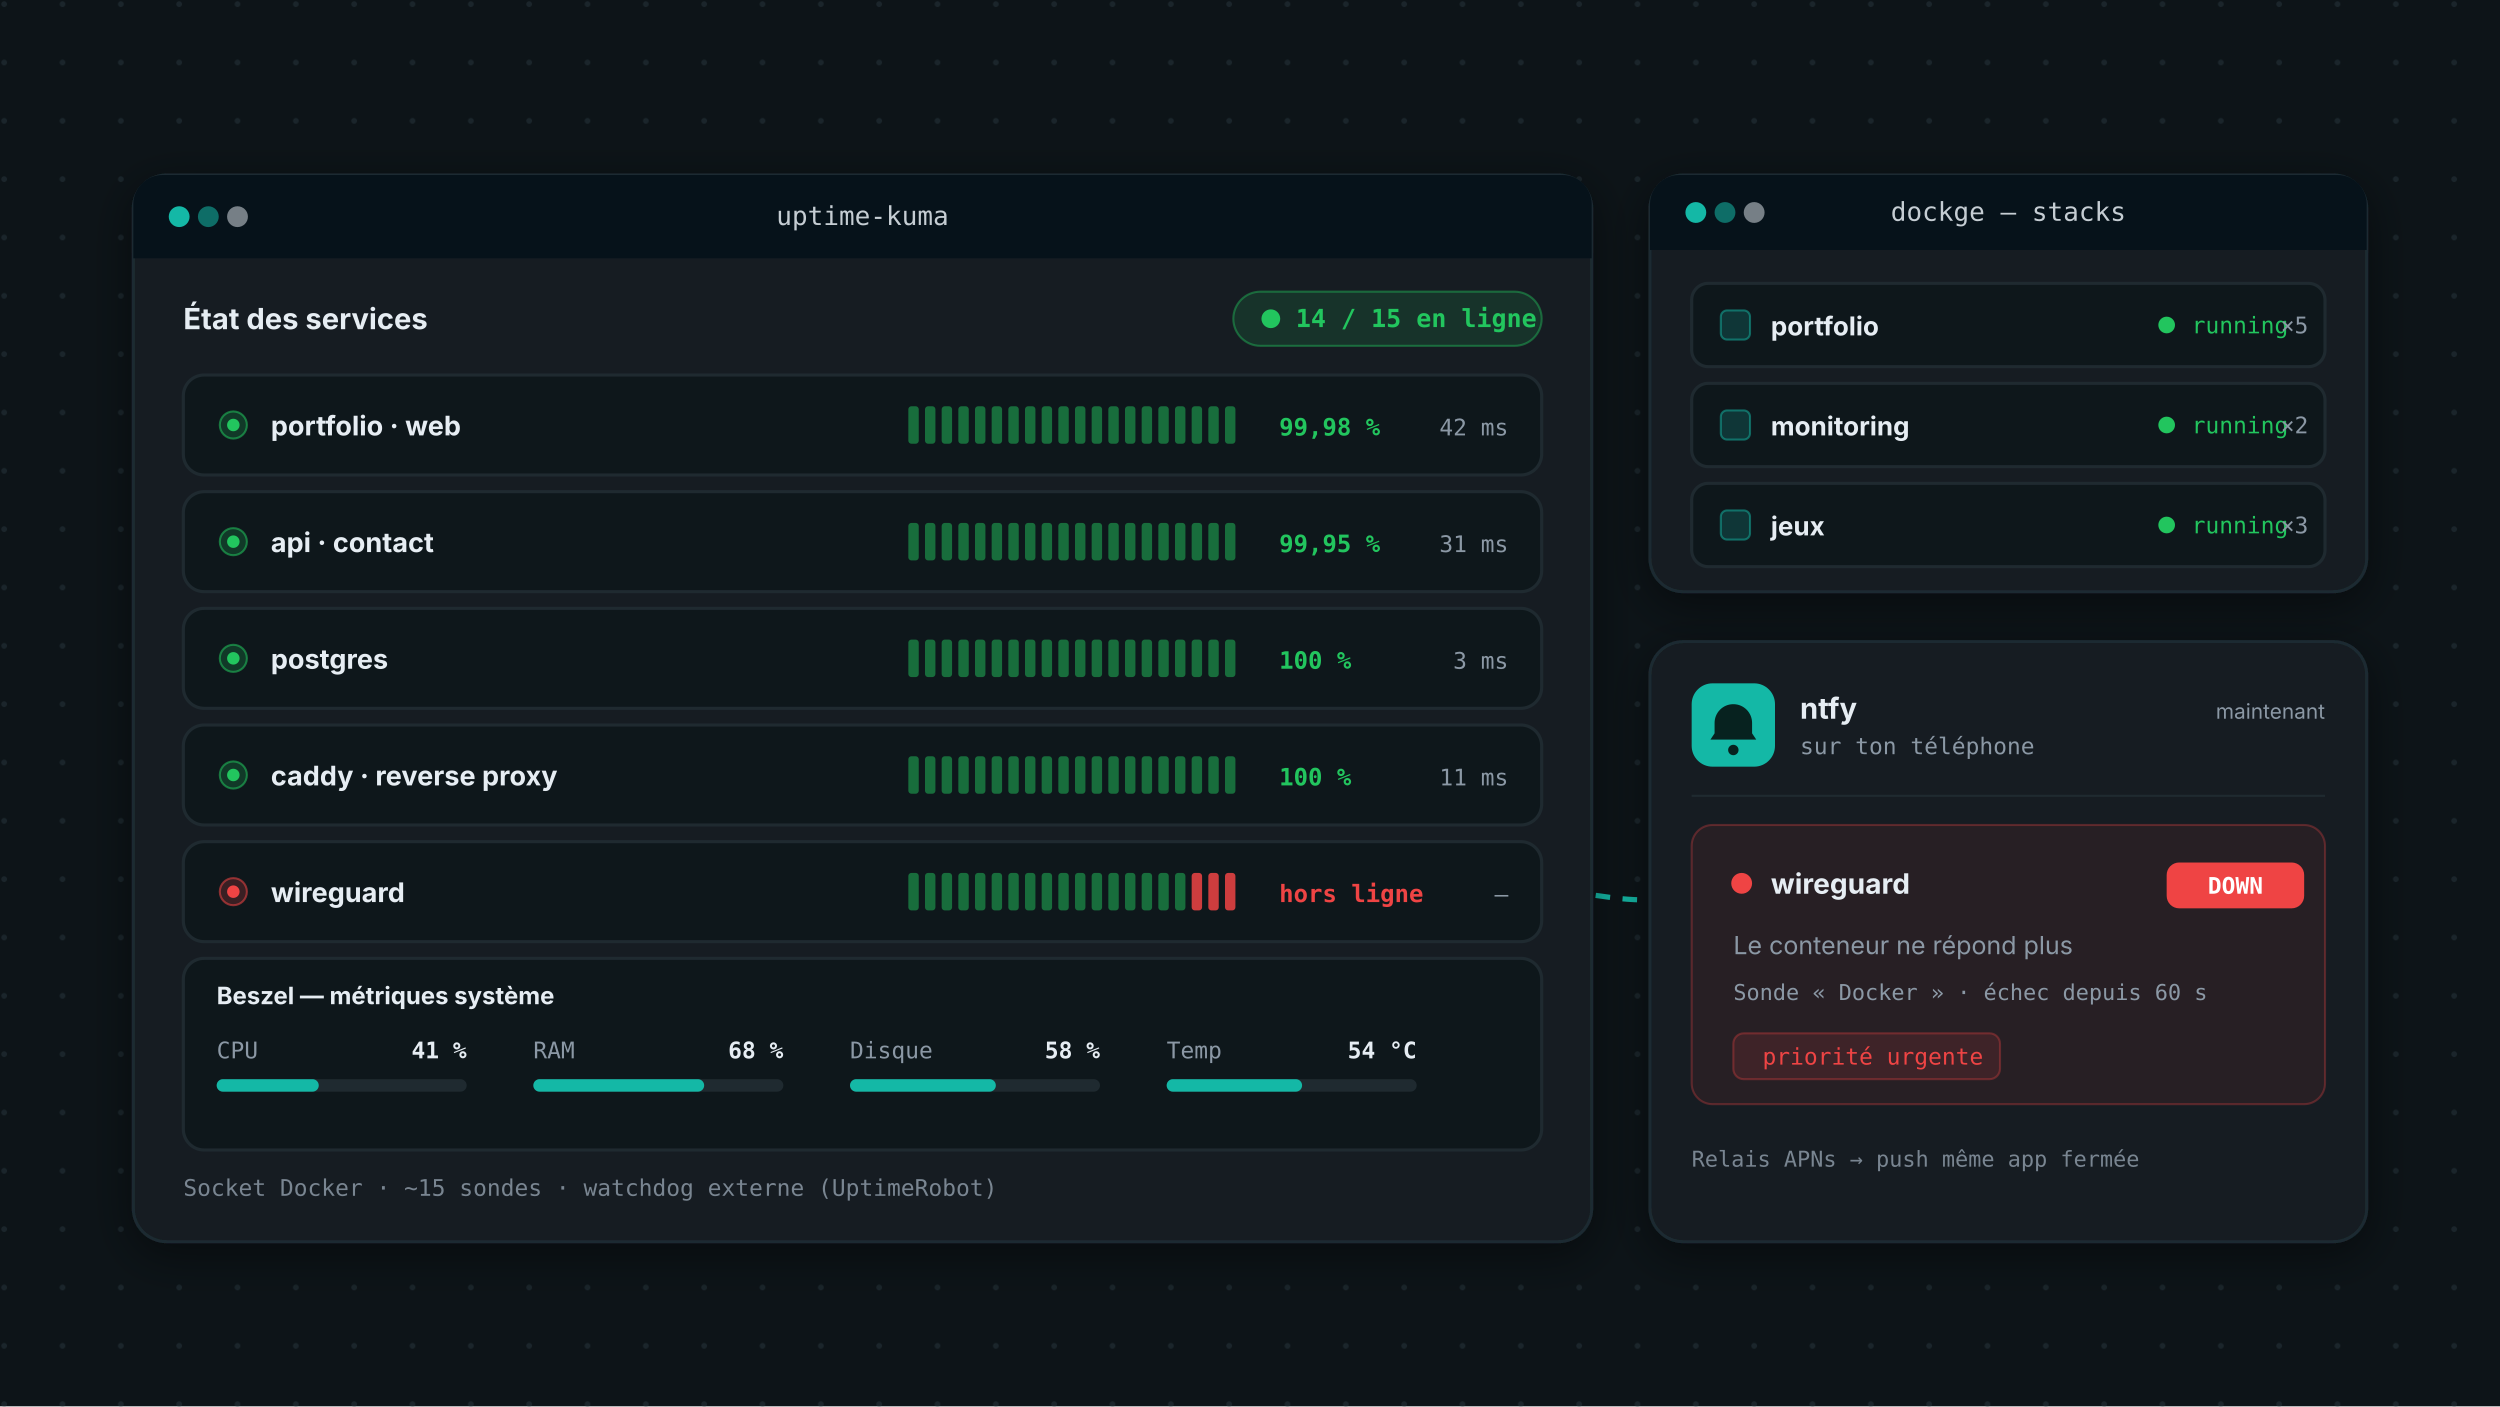
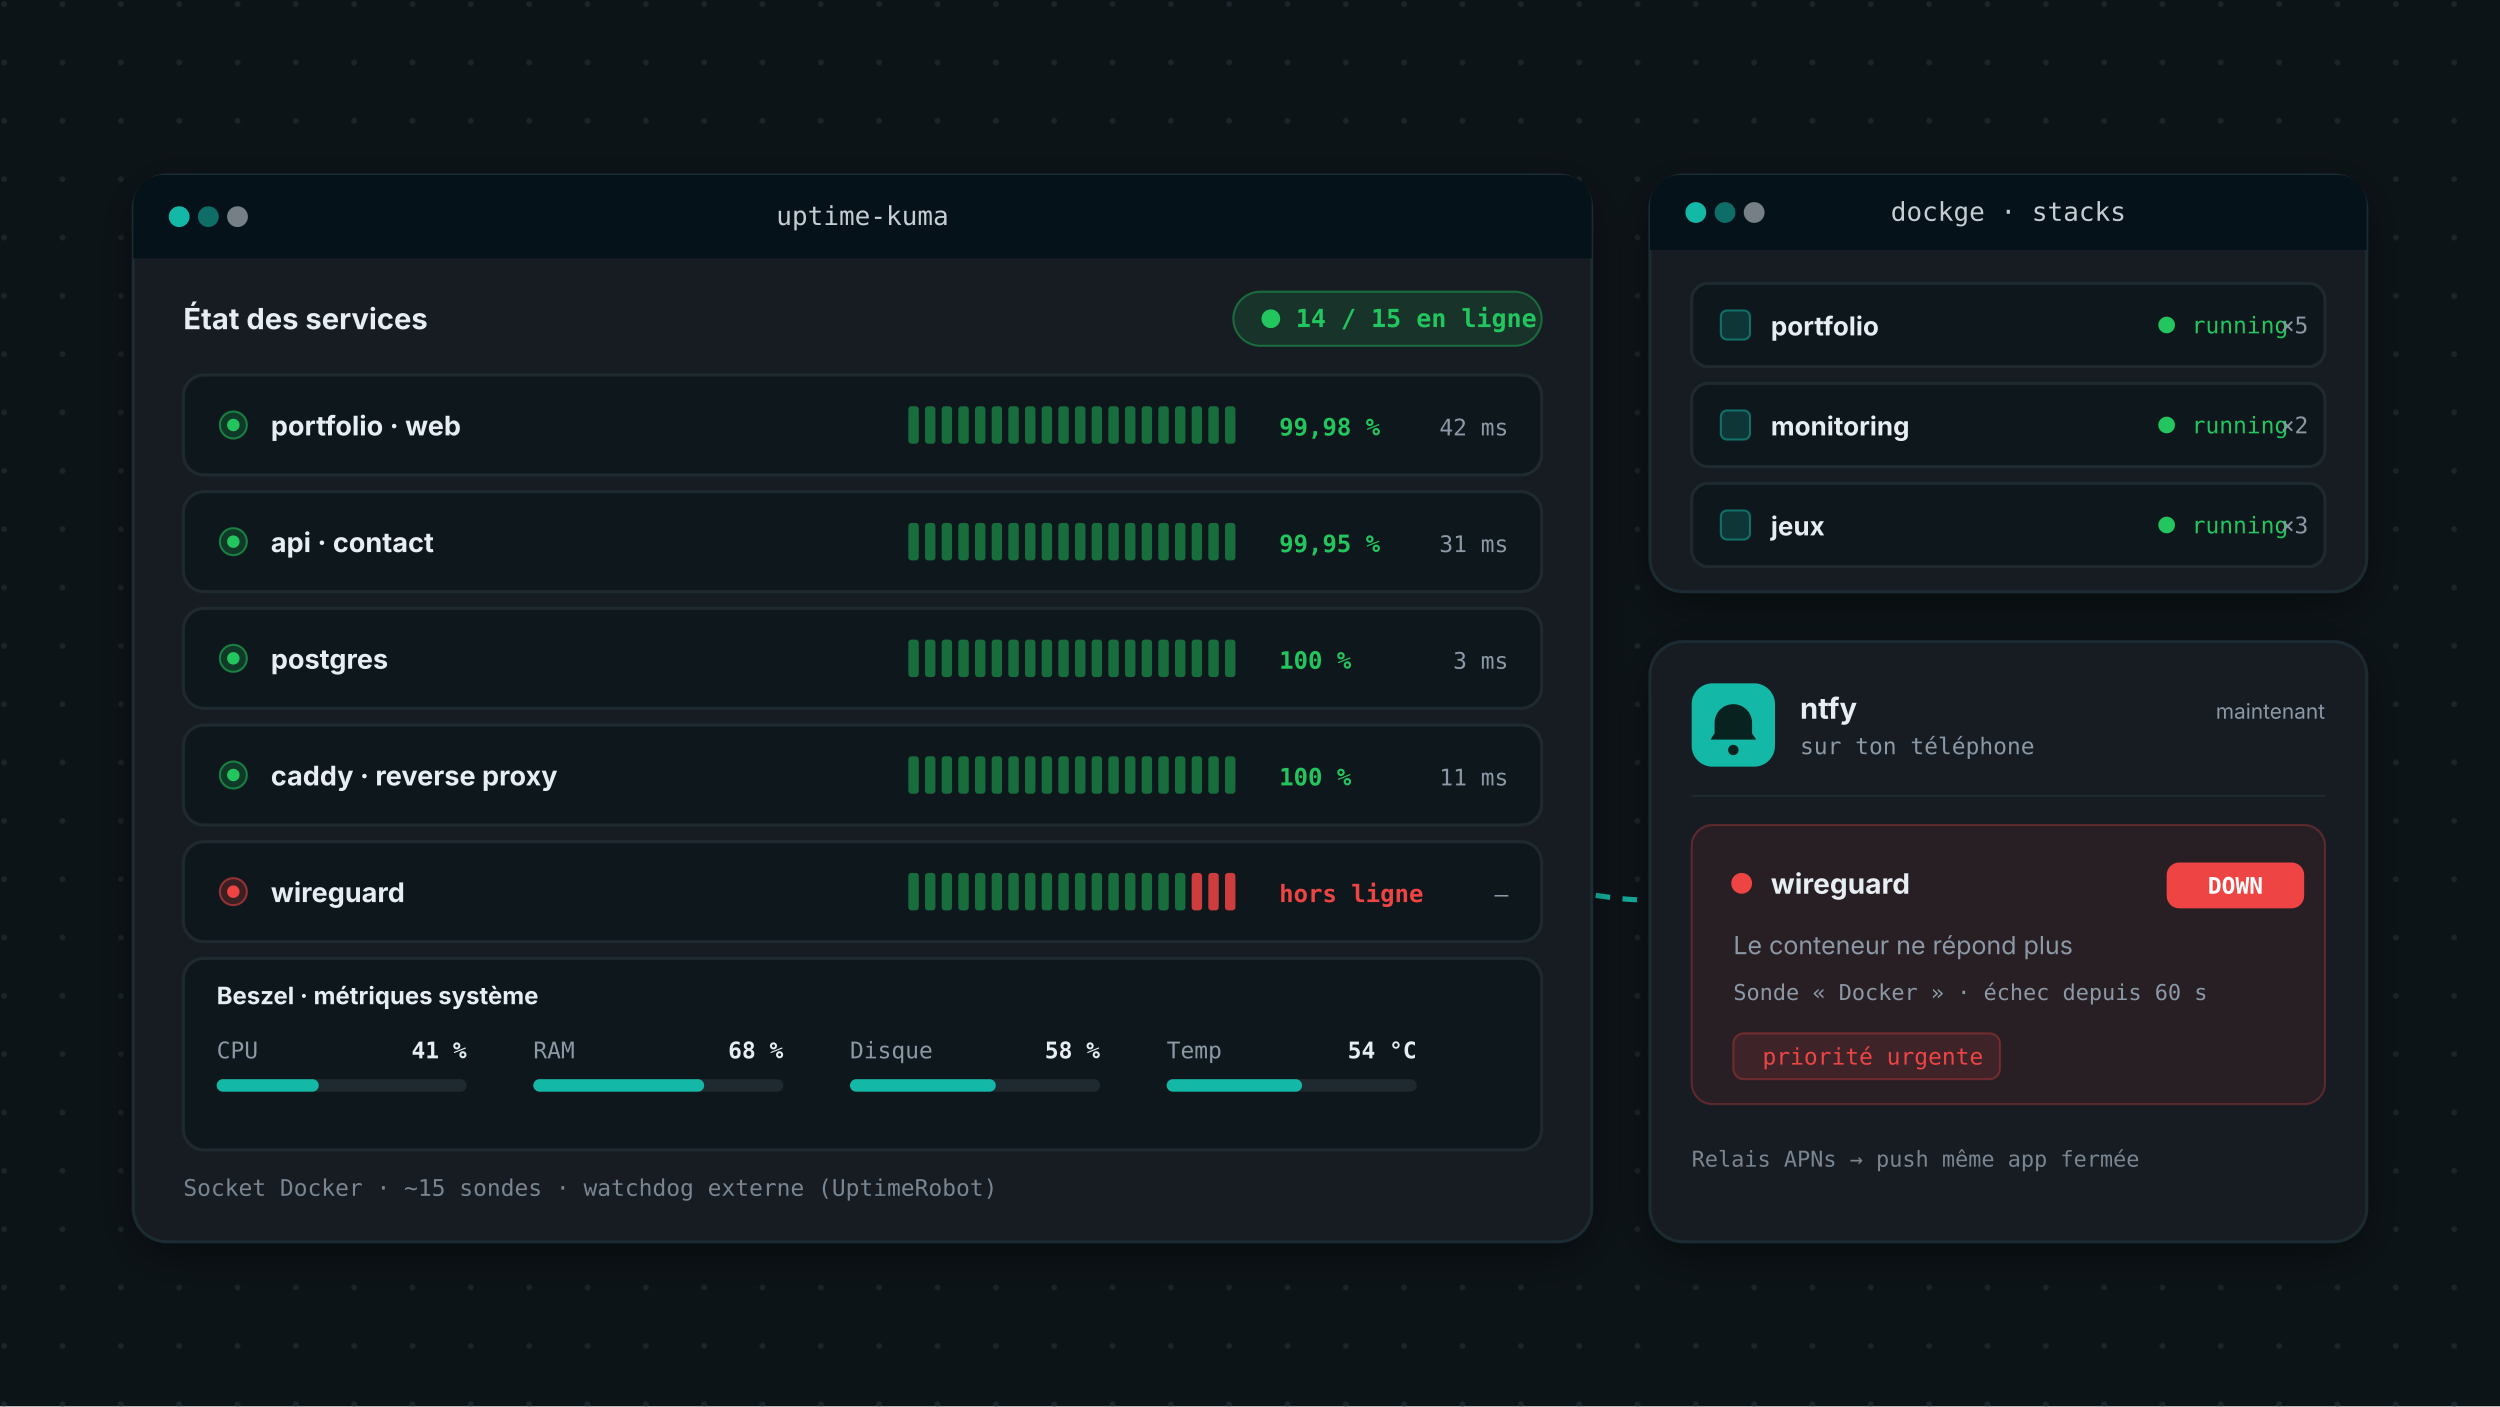
<svg xmlns="http://www.w3.org/2000/svg" width="1200" height="675" viewBox="0 0 1200 675" font-family="'Inter', system-ui, -apple-system, 'Segoe UI', Arial, sans-serif">
  <defs>
    <pattern id="monitoring-dark-fr-dots" width="28" height="28" patternUnits="userSpaceOnUse">
      <circle cx="2" cy="2" r="1.4" fill="#1f2a30" fill-opacity="0.8" />
    </pattern>
    <filter id="monitoring-dark-fr-sh" x="-20%" y="-20%" width="140%" height="160%">
      <feDropShadow dx="0" dy="6" stdDeviation="11" flood-color="#000000" flood-opacity="0.45" />
    </filter>
  </defs>
  <rect width="1200" height="675" fill="#0d1418" />
  <rect width="1200" height="675" fill="url(#monitoring-dark-fr-dots)" />
  <path d="M740 428 C 766 428, 770 432, 792 432" stroke="#14b8a6" stroke-width="2.5" stroke-dasharray="7 6" fill="none" />
  <g filter="url(#monitoring-dark-fr-sh)">
    <rect x="64" y="84" width="700" height="512" rx="16" fill="#121c20" stroke="#1f2a30" stroke-width="1.5" />
  </g>
  <path d="M64 98 a14 14 0 0 1 14 -14 h672 a14 14 0 0 1 14 14 v26 h-700 z" fill="#06121a" />
  <circle cx="86" cy="104" r="5" fill="#14b8a6" />
  <circle cx="100" cy="104" r="5" fill="#14b8a6" fill-opacity="0.55" />
  <circle cx="114" cy="104" r="5" fill="#e6edf3" fill-opacity="0.5" />
  <text x="414" y="108" font-size="12.5" fill="#e6edf3" fill-opacity="0.85" font-weight="normal" font-family="'JetBrains Mono', ui-monospace, SFMono-Regular, Menlo, Consolas, monospace" text-anchor="middle">uptime-kuma</text>
  <text x="88" y="158" font-size="14" fill="#e6edf3" font-weight="bold" font-family="'Inter', system-ui, -apple-system, 'Segoe UI', Arial, sans-serif">État des services</text>
  <rect x="592" y="140" width="148" height="26" rx="13" fill="#22c55e" fill-opacity="0.14" stroke="#22c55e" stroke-opacity="0.42" />
  <circle cx="610" cy="153" r="4.5" fill="#22c55e" />
  <text x="622" y="157" font-size="12" fill="#22c55e" font-weight="bold" font-family="'JetBrains Mono', ui-monospace, SFMono-Regular, Menlo, Consolas, monospace">14 / 15 en ligne</text>
  <g>
    <rect x="88" y="180" width="652" height="48" rx="10" fill="#0e171b" stroke="#1f2a30" stroke-width="1.5" />
  </g>
  <circle cx="112" cy="204" r="6.5" fill="#22c55e" fill-opacity="0.2" stroke="#22c55e" stroke-opacity="0.55" />
  <circle cx="112" cy="204" r="3" fill="#22c55e" />
  <text x="130" y="209" font-size="13" fill="#e6edf3" font-weight="bold" font-family="'Inter', system-ui, -apple-system, 'Segoe UI', Arial, sans-serif">portfolio · web</text>
  <rect x="436" y="195" width="5" height="18" rx="1.5" fill="#22c55e" fill-opacity="0.5" />
  <rect x="444" y="195" width="5" height="18" rx="1.5" fill="#22c55e" fill-opacity="0.5" />
  <rect x="452" y="195" width="5" height="18" rx="1.5" fill="#22c55e" fill-opacity="0.5" />
  <rect x="460" y="195" width="5" height="18" rx="1.5" fill="#22c55e" fill-opacity="0.5" />
  <rect x="468" y="195" width="5" height="18" rx="1.5" fill="#22c55e" fill-opacity="0.5" />
  <rect x="476" y="195" width="5" height="18" rx="1.5" fill="#22c55e" fill-opacity="0.5" />
  <rect x="484" y="195" width="5" height="18" rx="1.5" fill="#22c55e" fill-opacity="0.5" />
  <rect x="492" y="195" width="5" height="18" rx="1.5" fill="#22c55e" fill-opacity="0.5" />
  <rect x="500" y="195" width="5" height="18" rx="1.5" fill="#22c55e" fill-opacity="0.5" />
  <rect x="508" y="195" width="5" height="18" rx="1.5" fill="#22c55e" fill-opacity="0.5" />
  <rect x="516" y="195" width="5" height="18" rx="1.5" fill="#22c55e" fill-opacity="0.5" />
  <rect x="524" y="195" width="5" height="18" rx="1.5" fill="#22c55e" fill-opacity="0.5" />
  <rect x="532" y="195" width="5" height="18" rx="1.5" fill="#22c55e" fill-opacity="0.5" />
  <rect x="540" y="195" width="5" height="18" rx="1.5" fill="#22c55e" fill-opacity="0.5" />
  <rect x="548" y="195" width="5" height="18" rx="1.5" fill="#22c55e" fill-opacity="0.5" />
  <rect x="556" y="195" width="5" height="18" rx="1.5" fill="#22c55e" fill-opacity="0.5" />
  <rect x="564" y="195" width="5" height="18" rx="1.5" fill="#22c55e" fill-opacity="0.5" />
  <rect x="572" y="195" width="5" height="18" rx="1.5" fill="#22c55e" fill-opacity="0.5" />
  <rect x="580" y="195" width="5" height="18" rx="1.5" fill="#22c55e" fill-opacity="0.5" />
  <rect x="588" y="195" width="5" height="18" rx="1.5" fill="#22c55e" fill-opacity="0.5" />
  <text x="614" y="209" font-size="11.5" fill="#22c55e" font-weight="bold" font-family="'JetBrains Mono', ui-monospace, SFMono-Regular, Menlo, Consolas, monospace">99,98 %</text>
  <text x="724" y="209" font-size="11" fill="#8b98a5" font-weight="normal" font-family="'JetBrains Mono', ui-monospace, SFMono-Regular, Menlo, Consolas, monospace" text-anchor="end">42 ms</text>
  <g>
    <rect x="88" y="236" width="652" height="48" rx="10" fill="#0e171b" stroke="#1f2a30" stroke-width="1.5" />
  </g>
  <circle cx="112" cy="260" r="6.5" fill="#22c55e" fill-opacity="0.2" stroke="#22c55e" stroke-opacity="0.55" />
  <circle cx="112" cy="260" r="3" fill="#22c55e" />
  <text x="130" y="265" font-size="13" fill="#e6edf3" font-weight="bold" font-family="'Inter', system-ui, -apple-system, 'Segoe UI', Arial, sans-serif">api · contact</text>
  <rect x="436" y="251" width="5" height="18" rx="1.5" fill="#22c55e" fill-opacity="0.5" />
  <rect x="444" y="251" width="5" height="18" rx="1.5" fill="#22c55e" fill-opacity="0.5" />
  <rect x="452" y="251" width="5" height="18" rx="1.5" fill="#22c55e" fill-opacity="0.5" />
  <rect x="460" y="251" width="5" height="18" rx="1.5" fill="#22c55e" fill-opacity="0.5" />
  <rect x="468" y="251" width="5" height="18" rx="1.5" fill="#22c55e" fill-opacity="0.5" />
  <rect x="476" y="251" width="5" height="18" rx="1.5" fill="#22c55e" fill-opacity="0.5" />
  <rect x="484" y="251" width="5" height="18" rx="1.5" fill="#22c55e" fill-opacity="0.5" />
  <rect x="492" y="251" width="5" height="18" rx="1.5" fill="#22c55e" fill-opacity="0.5" />
  <rect x="500" y="251" width="5" height="18" rx="1.5" fill="#22c55e" fill-opacity="0.5" />
  <rect x="508" y="251" width="5" height="18" rx="1.5" fill="#22c55e" fill-opacity="0.5" />
  <rect x="516" y="251" width="5" height="18" rx="1.5" fill="#22c55e" fill-opacity="0.5" />
  <rect x="524" y="251" width="5" height="18" rx="1.5" fill="#22c55e" fill-opacity="0.5" />
  <rect x="532" y="251" width="5" height="18" rx="1.5" fill="#22c55e" fill-opacity="0.5" />
  <rect x="540" y="251" width="5" height="18" rx="1.5" fill="#22c55e" fill-opacity="0.5" />
  <rect x="548" y="251" width="5" height="18" rx="1.5" fill="#22c55e" fill-opacity="0.5" />
  <rect x="556" y="251" width="5" height="18" rx="1.5" fill="#22c55e" fill-opacity="0.5" />
  <rect x="564" y="251" width="5" height="18" rx="1.5" fill="#22c55e" fill-opacity="0.5" />
  <rect x="572" y="251" width="5" height="18" rx="1.5" fill="#22c55e" fill-opacity="0.5" />
  <rect x="580" y="251" width="5" height="18" rx="1.5" fill="#22c55e" fill-opacity="0.5" />
  <rect x="588" y="251" width="5" height="18" rx="1.5" fill="#22c55e" fill-opacity="0.5" />
  <text x="614" y="265" font-size="11.5" fill="#22c55e" font-weight="bold" font-family="'JetBrains Mono', ui-monospace, SFMono-Regular, Menlo, Consolas, monospace">99,95 %</text>
  <text x="724" y="265" font-size="11" fill="#8b98a5" font-weight="normal" font-family="'JetBrains Mono', ui-monospace, SFMono-Regular, Menlo, Consolas, monospace" text-anchor="end">31 ms</text>
  <g>
    <rect x="88" y="292" width="652" height="48" rx="10" fill="#0e171b" stroke="#1f2a30" stroke-width="1.5" />
  </g>
  <circle cx="112" cy="316" r="6.5" fill="#22c55e" fill-opacity="0.2" stroke="#22c55e" stroke-opacity="0.55" />
  <circle cx="112" cy="316" r="3" fill="#22c55e" />
  <text x="130" y="321" font-size="13" fill="#e6edf3" font-weight="bold" font-family="'Inter', system-ui, -apple-system, 'Segoe UI', Arial, sans-serif">postgres</text>
  <rect x="436" y="307" width="5" height="18" rx="1.5" fill="#22c55e" fill-opacity="0.5" />
  <rect x="444" y="307" width="5" height="18" rx="1.5" fill="#22c55e" fill-opacity="0.5" />
  <rect x="452" y="307" width="5" height="18" rx="1.5" fill="#22c55e" fill-opacity="0.5" />
  <rect x="460" y="307" width="5" height="18" rx="1.5" fill="#22c55e" fill-opacity="0.5" />
  <rect x="468" y="307" width="5" height="18" rx="1.5" fill="#22c55e" fill-opacity="0.5" />
  <rect x="476" y="307" width="5" height="18" rx="1.5" fill="#22c55e" fill-opacity="0.5" />
  <rect x="484" y="307" width="5" height="18" rx="1.5" fill="#22c55e" fill-opacity="0.5" />
  <rect x="492" y="307" width="5" height="18" rx="1.5" fill="#22c55e" fill-opacity="0.5" />
  <rect x="500" y="307" width="5" height="18" rx="1.5" fill="#22c55e" fill-opacity="0.5" />
  <rect x="508" y="307" width="5" height="18" rx="1.5" fill="#22c55e" fill-opacity="0.5" />
  <rect x="516" y="307" width="5" height="18" rx="1.5" fill="#22c55e" fill-opacity="0.5" />
  <rect x="524" y="307" width="5" height="18" rx="1.5" fill="#22c55e" fill-opacity="0.5" />
  <rect x="532" y="307" width="5" height="18" rx="1.5" fill="#22c55e" fill-opacity="0.5" />
  <rect x="540" y="307" width="5" height="18" rx="1.5" fill="#22c55e" fill-opacity="0.5" />
  <rect x="548" y="307" width="5" height="18" rx="1.5" fill="#22c55e" fill-opacity="0.5" />
  <rect x="556" y="307" width="5" height="18" rx="1.5" fill="#22c55e" fill-opacity="0.5" />
  <rect x="564" y="307" width="5" height="18" rx="1.5" fill="#22c55e" fill-opacity="0.5" />
  <rect x="572" y="307" width="5" height="18" rx="1.5" fill="#22c55e" fill-opacity="0.5" />
  <rect x="580" y="307" width="5" height="18" rx="1.5" fill="#22c55e" fill-opacity="0.5" />
  <rect x="588" y="307" width="5" height="18" rx="1.5" fill="#22c55e" fill-opacity="0.5" />
  <text x="614" y="321" font-size="11.5" fill="#22c55e" font-weight="bold" font-family="'JetBrains Mono', ui-monospace, SFMono-Regular, Menlo, Consolas, monospace">100 %</text>
  <text x="724" y="321" font-size="11" fill="#8b98a5" font-weight="normal" font-family="'JetBrains Mono', ui-monospace, SFMono-Regular, Menlo, Consolas, monospace" text-anchor="end">3 ms</text>
  <g>
    <rect x="88" y="348" width="652" height="48" rx="10" fill="#0e171b" stroke="#1f2a30" stroke-width="1.5" />
  </g>
  <circle cx="112" cy="372" r="6.5" fill="#22c55e" fill-opacity="0.2" stroke="#22c55e" stroke-opacity="0.55" />
  <circle cx="112" cy="372" r="3" fill="#22c55e" />
  <text x="130" y="377" font-size="13" fill="#e6edf3" font-weight="bold" font-family="'Inter', system-ui, -apple-system, 'Segoe UI', Arial, sans-serif">caddy · reverse proxy</text>
  <rect x="436" y="363" width="5" height="18" rx="1.5" fill="#22c55e" fill-opacity="0.5" />
  <rect x="444" y="363" width="5" height="18" rx="1.5" fill="#22c55e" fill-opacity="0.5" />
  <rect x="452" y="363" width="5" height="18" rx="1.5" fill="#22c55e" fill-opacity="0.5" />
  <rect x="460" y="363" width="5" height="18" rx="1.5" fill="#22c55e" fill-opacity="0.5" />
  <rect x="468" y="363" width="5" height="18" rx="1.5" fill="#22c55e" fill-opacity="0.5" />
  <rect x="476" y="363" width="5" height="18" rx="1.5" fill="#22c55e" fill-opacity="0.5" />
  <rect x="484" y="363" width="5" height="18" rx="1.5" fill="#22c55e" fill-opacity="0.5" />
  <rect x="492" y="363" width="5" height="18" rx="1.5" fill="#22c55e" fill-opacity="0.5" />
  <rect x="500" y="363" width="5" height="18" rx="1.5" fill="#22c55e" fill-opacity="0.5" />
  <rect x="508" y="363" width="5" height="18" rx="1.5" fill="#22c55e" fill-opacity="0.5" />
  <rect x="516" y="363" width="5" height="18" rx="1.5" fill="#22c55e" fill-opacity="0.5" />
  <rect x="524" y="363" width="5" height="18" rx="1.5" fill="#22c55e" fill-opacity="0.5" />
  <rect x="532" y="363" width="5" height="18" rx="1.5" fill="#22c55e" fill-opacity="0.5" />
  <rect x="540" y="363" width="5" height="18" rx="1.5" fill="#22c55e" fill-opacity="0.5" />
  <rect x="548" y="363" width="5" height="18" rx="1.5" fill="#22c55e" fill-opacity="0.5" />
  <rect x="556" y="363" width="5" height="18" rx="1.5" fill="#22c55e" fill-opacity="0.5" />
  <rect x="564" y="363" width="5" height="18" rx="1.5" fill="#22c55e" fill-opacity="0.5" />
  <rect x="572" y="363" width="5" height="18" rx="1.5" fill="#22c55e" fill-opacity="0.5" />
  <rect x="580" y="363" width="5" height="18" rx="1.5" fill="#22c55e" fill-opacity="0.5" />
  <rect x="588" y="363" width="5" height="18" rx="1.5" fill="#22c55e" fill-opacity="0.5" />
  <text x="614" y="377" font-size="11.5" fill="#22c55e" font-weight="bold" font-family="'JetBrains Mono', ui-monospace, SFMono-Regular, Menlo, Consolas, monospace">100 %</text>
  <text x="724" y="377" font-size="11" fill="#8b98a5" font-weight="normal" font-family="'JetBrains Mono', ui-monospace, SFMono-Regular, Menlo, Consolas, monospace" text-anchor="end">11 ms</text>
  <g>
    <rect x="88" y="404" width="652" height="48" rx="10" fill="#0e171b" stroke="#1f2a30" stroke-width="1.5" />
  </g>
  <circle cx="112" cy="428" r="6.5" fill="#ef4444" fill-opacity="0.2" stroke="#ef4444" stroke-opacity="0.55" />
  <circle cx="112" cy="428" r="3" fill="#ef4444" />
  <text x="130" y="433" font-size="13" fill="#e6edf3" font-weight="bold" font-family="'Inter', system-ui, -apple-system, 'Segoe UI', Arial, sans-serif">wireguard</text>
  <rect x="436" y="419" width="5" height="18" rx="1.5" fill="#22c55e" fill-opacity="0.5" />
  <rect x="444" y="419" width="5" height="18" rx="1.5" fill="#22c55e" fill-opacity="0.5" />
  <rect x="452" y="419" width="5" height="18" rx="1.5" fill="#22c55e" fill-opacity="0.5" />
  <rect x="460" y="419" width="5" height="18" rx="1.5" fill="#22c55e" fill-opacity="0.5" />
  <rect x="468" y="419" width="5" height="18" rx="1.5" fill="#22c55e" fill-opacity="0.5" />
  <rect x="476" y="419" width="5" height="18" rx="1.5" fill="#22c55e" fill-opacity="0.5" />
  <rect x="484" y="419" width="5" height="18" rx="1.5" fill="#22c55e" fill-opacity="0.5" />
  <rect x="492" y="419" width="5" height="18" rx="1.5" fill="#22c55e" fill-opacity="0.5" />
  <rect x="500" y="419" width="5" height="18" rx="1.5" fill="#22c55e" fill-opacity="0.5" />
  <rect x="508" y="419" width="5" height="18" rx="1.5" fill="#22c55e" fill-opacity="0.5" />
  <rect x="516" y="419" width="5" height="18" rx="1.5" fill="#22c55e" fill-opacity="0.5" />
  <rect x="524" y="419" width="5" height="18" rx="1.5" fill="#22c55e" fill-opacity="0.5" />
  <rect x="532" y="419" width="5" height="18" rx="1.5" fill="#22c55e" fill-opacity="0.5" />
  <rect x="540" y="419" width="5" height="18" rx="1.5" fill="#22c55e" fill-opacity="0.5" />
  <rect x="548" y="419" width="5" height="18" rx="1.5" fill="#22c55e" fill-opacity="0.5" />
  <rect x="556" y="419" width="5" height="18" rx="1.5" fill="#22c55e" fill-opacity="0.5" />
  <rect x="564" y="419" width="5" height="18" rx="1.5" fill="#22c55e" fill-opacity="0.5" />
  <rect x="572" y="419" width="5" height="18" rx="1.5" fill="#ef4444" fill-opacity="0.85" />
  <rect x="580" y="419" width="5" height="18" rx="1.5" fill="#ef4444" fill-opacity="0.85" />
  <rect x="588" y="419" width="5" height="18" rx="1.5" fill="#ef4444" fill-opacity="0.85" />
  <text x="614" y="433" font-size="11.5" fill="#ef4444" font-weight="bold" font-family="'JetBrains Mono', ui-monospace, SFMono-Regular, Menlo, Consolas, monospace">hors ligne</text>
  <text x="724" y="433" font-size="11" fill="#8b98a5" font-weight="normal" font-family="'JetBrains Mono', ui-monospace, SFMono-Regular, Menlo, Consolas, monospace" text-anchor="end">—</text>
  <g>
    <rect x="88" y="460" width="652" height="92" rx="10" fill="#0e171b" stroke="#1f2a30" stroke-width="1.5" />
  </g>
-   <text x="104" y="482" font-size="11.5" fill="#e6edf3" font-weight="bold" font-family="'Inter', system-ui, -apple-system, 'Segoe UI', Arial, sans-serif">Beszel — métriques système</text>
+   <text x="104" y="482" font-size="11.5" fill="#e6edf3" font-weight="bold" font-family="'Inter', system-ui, -apple-system, 'Segoe UI', Arial, sans-serif">Beszel · métriques système</text>
  <text x="104" y="508" font-size="11" fill="#8b98a5" font-weight="normal" font-family="'JetBrains Mono', ui-monospace, SFMono-Regular, Menlo, Consolas, monospace">CPU</text>
  <text x="224" y="508" font-size="11" fill="#e6edf3" font-weight="bold" font-family="'JetBrains Mono', ui-monospace, SFMono-Regular, Menlo, Consolas, monospace" text-anchor="end">41 %</text>
  <rect x="104" y="518" width="120" height="6" rx="3" fill="#1f2a30" />
  <rect x="104" y="518" width="49" height="6" rx="3" fill="#14b8a6" />
  <text x="256" y="508" font-size="11" fill="#8b98a5" font-weight="normal" font-family="'JetBrains Mono', ui-monospace, SFMono-Regular, Menlo, Consolas, monospace">RAM</text>
  <text x="376" y="508" font-size="11" fill="#e6edf3" font-weight="bold" font-family="'JetBrains Mono', ui-monospace, SFMono-Regular, Menlo, Consolas, monospace" text-anchor="end">68 %</text>
  <rect x="256" y="518" width="120" height="6" rx="3" fill="#1f2a30" />
  <rect x="256" y="518" width="82" height="6" rx="3" fill="#14b8a6" />
  <text x="408" y="508" font-size="11" fill="#8b98a5" font-weight="normal" font-family="'JetBrains Mono', ui-monospace, SFMono-Regular, Menlo, Consolas, monospace">Disque</text>
  <text x="528" y="508" font-size="11" fill="#e6edf3" font-weight="bold" font-family="'JetBrains Mono', ui-monospace, SFMono-Regular, Menlo, Consolas, monospace" text-anchor="end">58 %</text>
  <rect x="408" y="518" width="120" height="6" rx="3" fill="#1f2a30" />
  <rect x="408" y="518" width="70" height="6" rx="3" fill="#14b8a6" />
  <text x="560" y="508" font-size="11" fill="#8b98a5" font-weight="normal" font-family="'JetBrains Mono', ui-monospace, SFMono-Regular, Menlo, Consolas, monospace">Temp</text>
  <text x="680" y="508" font-size="11" fill="#e6edf3" font-weight="bold" font-family="'JetBrains Mono', ui-monospace, SFMono-Regular, Menlo, Consolas, monospace" text-anchor="end">54 °C</text>
  <rect x="560" y="518" width="120" height="6" rx="3" fill="#1f2a30" />
  <rect x="560" y="518" width="65" height="6" rx="3" fill="#14b8a6" />
  <text x="88" y="574" font-size="11" fill="#8b98a5" fill-opacity="0.85" font-weight="normal" font-family="'JetBrains Mono', ui-monospace, SFMono-Regular, Menlo, Consolas, monospace">Socket Docker · ~15 sondes · watchdog externe (UptimeRobot)</text>
  <g filter="url(#monitoring-dark-fr-sh)">
    <rect x="792" y="84" width="344" height="200" rx="16" fill="#121c20" stroke="#1f2a30" stroke-width="1.5" />
  </g>
  <path d="M792 98 a14 14 0 0 1 14 -14 h316 a14 14 0 0 1 14 14 v22 h-344 z" fill="#06121a" />
  <circle cx="814" cy="102" r="5" fill="#14b8a6" />
  <circle cx="828" cy="102" r="5" fill="#14b8a6" fill-opacity="0.55" />
  <circle cx="842" cy="102" r="5" fill="#e6edf3" fill-opacity="0.5" />
-   <text x="964" y="106" font-size="12.5" fill="#e6edf3" fill-opacity="0.85" font-weight="normal" font-family="'JetBrains Mono', ui-monospace, SFMono-Regular, Menlo, Consolas, monospace" text-anchor="middle">dockge — stacks</text>
+   <text x="964" y="106" font-size="12.5" fill="#e6edf3" fill-opacity="0.85" font-weight="normal" font-family="'JetBrains Mono', ui-monospace, SFMono-Regular, Menlo, Consolas, monospace" text-anchor="middle">dockge · stacks</text>
  <g>
    <rect x="812" y="136" width="304" height="40" rx="8" fill="#0e171b" stroke="#1f2a30" stroke-width="1.5" />
  </g>
  <rect x="826" y="149" width="14" height="14" rx="3" fill="#14b8a6" fill-opacity="0.2" stroke="#14b8a6" stroke-opacity="0.5" />
  <text x="850" y="161" font-size="12.5" fill="#e6edf3" font-weight="bold" font-family="'Inter', system-ui, -apple-system, 'Segoe UI', Arial, sans-serif">portfolio</text>
  <circle cx="1040" cy="156" r="4" fill="#22c55e" />
  <text x="1052" y="160" font-size="11" fill="#22c55e" font-weight="normal" font-family="'JetBrains Mono', ui-monospace, SFMono-Regular, Menlo, Consolas, monospace">running</text>
  <text x="1108" y="160" font-size="11" fill="#8b98a5" font-weight="normal" font-family="'JetBrains Mono', ui-monospace, SFMono-Regular, Menlo, Consolas, monospace" text-anchor="end">×5</text>
  <g>
    <rect x="812" y="184" width="304" height="40" rx="8" fill="#0e171b" stroke="#1f2a30" stroke-width="1.5" />
  </g>
  <rect x="826" y="197" width="14" height="14" rx="3" fill="#14b8a6" fill-opacity="0.2" stroke="#14b8a6" stroke-opacity="0.5" />
  <text x="850" y="209" font-size="12.5" fill="#e6edf3" font-weight="bold" font-family="'Inter', system-ui, -apple-system, 'Segoe UI', Arial, sans-serif">monitoring</text>
  <circle cx="1040" cy="204" r="4" fill="#22c55e" />
  <text x="1052" y="208" font-size="11" fill="#22c55e" font-weight="normal" font-family="'JetBrains Mono', ui-monospace, SFMono-Regular, Menlo, Consolas, monospace">running</text>
  <text x="1108" y="208" font-size="11" fill="#8b98a5" font-weight="normal" font-family="'JetBrains Mono', ui-monospace, SFMono-Regular, Menlo, Consolas, monospace" text-anchor="end">×2</text>
  <g>
    <rect x="812" y="232" width="304" height="40" rx="8" fill="#0e171b" stroke="#1f2a30" stroke-width="1.5" />
  </g>
  <rect x="826" y="245" width="14" height="14" rx="3" fill="#14b8a6" fill-opacity="0.2" stroke="#14b8a6" stroke-opacity="0.5" />
  <text x="850" y="257" font-size="12.5" fill="#e6edf3" font-weight="bold" font-family="'Inter', system-ui, -apple-system, 'Segoe UI', Arial, sans-serif">jeux</text>
  <circle cx="1040" cy="252" r="4" fill="#22c55e" />
  <text x="1052" y="256" font-size="11" fill="#22c55e" font-weight="normal" font-family="'JetBrains Mono', ui-monospace, SFMono-Regular, Menlo, Consolas, monospace">running</text>
  <text x="1108" y="256" font-size="11" fill="#8b98a5" font-weight="normal" font-family="'JetBrains Mono', ui-monospace, SFMono-Regular, Menlo, Consolas, monospace" text-anchor="end">×3</text>
  <g filter="url(#monitoring-dark-fr-sh)">
    <rect x="792" y="308" width="344" height="288" rx="16" fill="#121c20" stroke="#1f2a30" stroke-width="1.5" />
  </g>
  <rect x="812" y="328" width="40" height="40" rx="10" fill="#14b8a6" />
  <path d="M832 338 a9 9 0 0 1 9 9 v5 l2 3 h-22 l2 -3 v-5 a9 9 0 0 1 9 -9 z" fill="#07221f" />
  <circle cx="832" cy="360" r="2.5" fill="#07221f" />
  <text x="864" y="345" font-size="14" fill="#e6edf3" font-weight="bold" font-family="'Inter', system-ui, -apple-system, 'Segoe UI', Arial, sans-serif">ntfy</text>
  <text x="864" y="362" font-size="11" fill="#8b98a5" font-weight="normal" font-family="'JetBrains Mono', ui-monospace, SFMono-Regular, Menlo, Consolas, monospace">sur ton téléphone</text>
  <text x="1116" y="345" font-size="10" fill="#8b98a5" font-weight="normal" font-family="'Inter', system-ui, -apple-system, 'Segoe UI', Arial, sans-serif" text-anchor="end">maintenant</text>
  <line x1="812" y1="382" x2="1116" y2="382" stroke="#1f2a30" />
  <rect x="812" y="396" width="304" height="134" rx="10" fill="#ef4444" fill-opacity="0.08" stroke="#ef4444" stroke-opacity="0.3" />
  <circle cx="836" cy="424" r="5" fill="#ef4444" />
  <text x="850" y="429" font-size="13.5" fill="#e6edf3" font-weight="bold" font-family="'Inter', system-ui, -apple-system, 'Segoe UI', Arial, sans-serif">wireguard</text>
  <rect x="1040" y="414" width="66" height="22" rx="6" fill="#ef4444" />
  <text x="1073" y="429" font-size="11" fill="#ffffff" font-weight="bold" font-family="'JetBrains Mono', ui-monospace, SFMono-Regular, Menlo, Consolas, monospace" text-anchor="middle">DOWN</text>
  <text x="832" y="458" font-size="12" fill="#8b98a5" font-weight="normal" font-family="'Inter', system-ui, -apple-system, 'Segoe UI', Arial, sans-serif">Le conteneur ne répond plus</text>
  <text x="832" y="480" font-size="10.5" fill="#8b98a5" font-weight="normal" font-family="'JetBrains Mono', ui-monospace, SFMono-Regular, Menlo, Consolas, monospace">Sonde « Docker » · échec depuis 60 s</text>
  <rect x="832" y="496" width="128" height="22" rx="5" fill="#ef4444" fill-opacity="0.12" stroke="#ef4444" stroke-opacity="0.32" />
  <text x="846" y="511" font-size="11" fill="#ef4444" font-weight="normal" font-family="'JetBrains Mono', ui-monospace, SFMono-Regular, Menlo, Consolas, monospace">priorité urgente</text>
  <text x="812" y="560" font-size="10.5" fill="#8b98a5" fill-opacity="0.85" font-weight="normal" font-family="'JetBrains Mono', ui-monospace, SFMono-Regular, Menlo, Consolas, monospace">Relais APNs → push même app fermée</text>
</svg>
